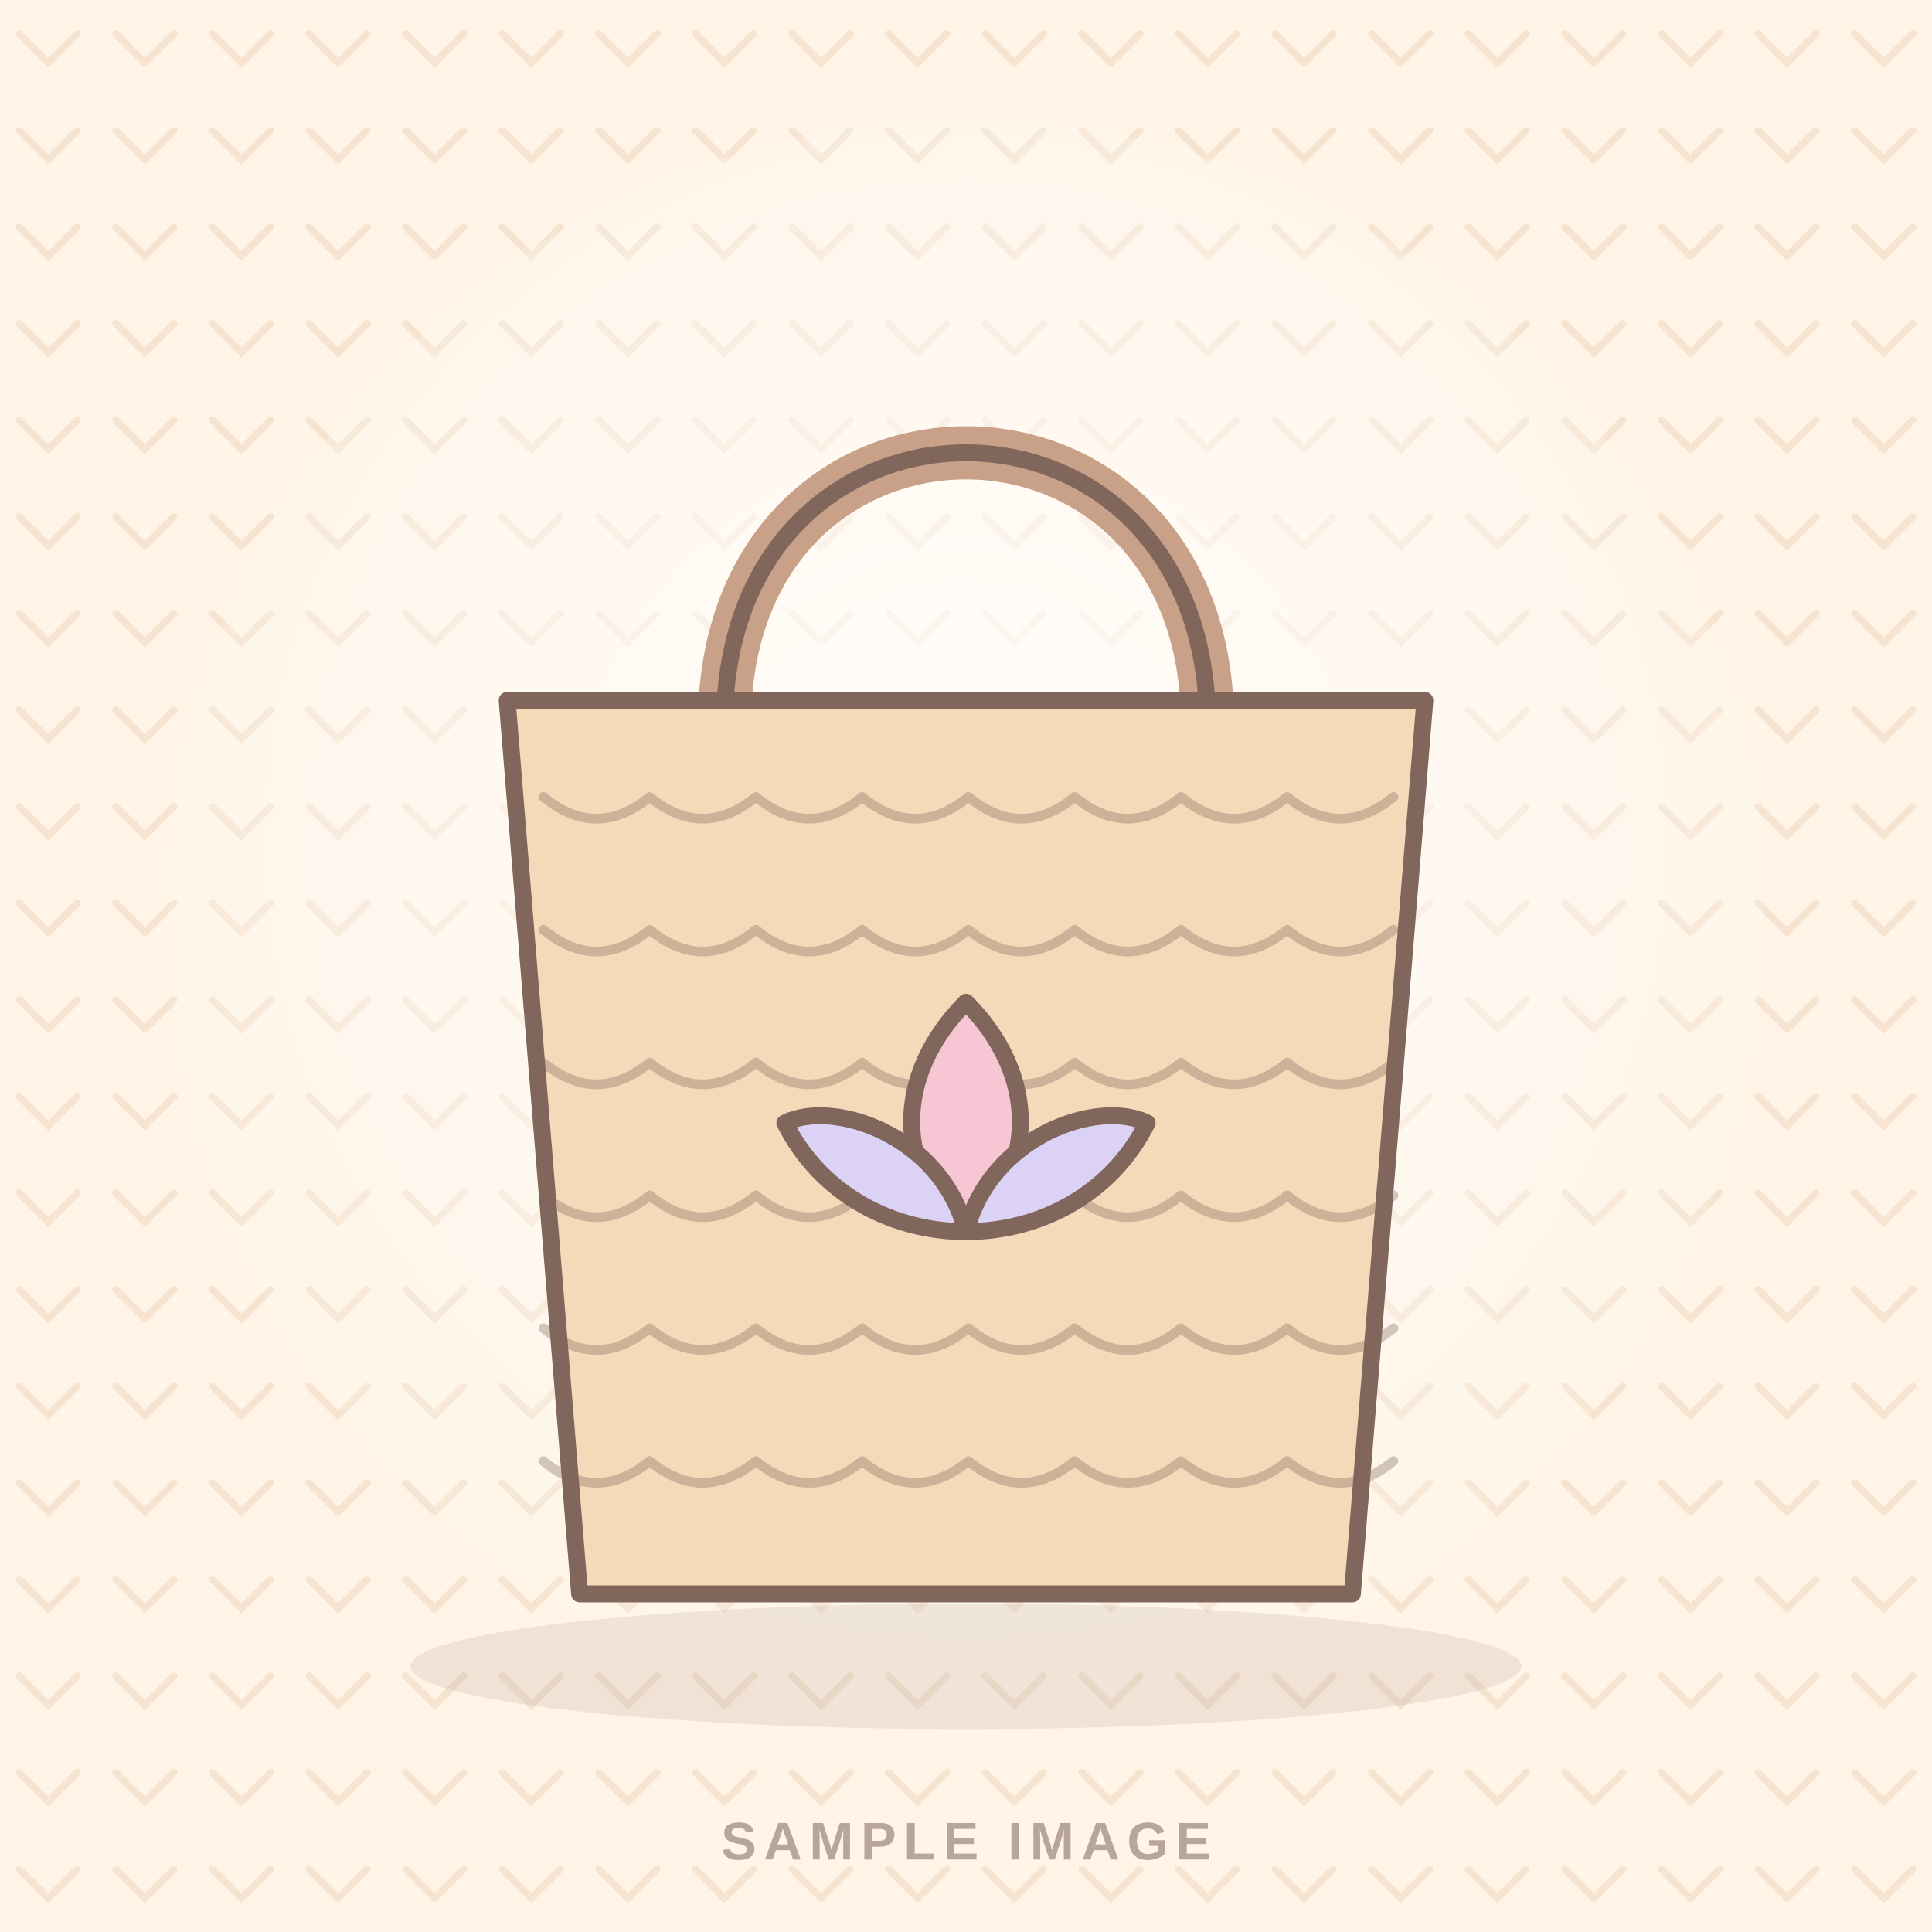
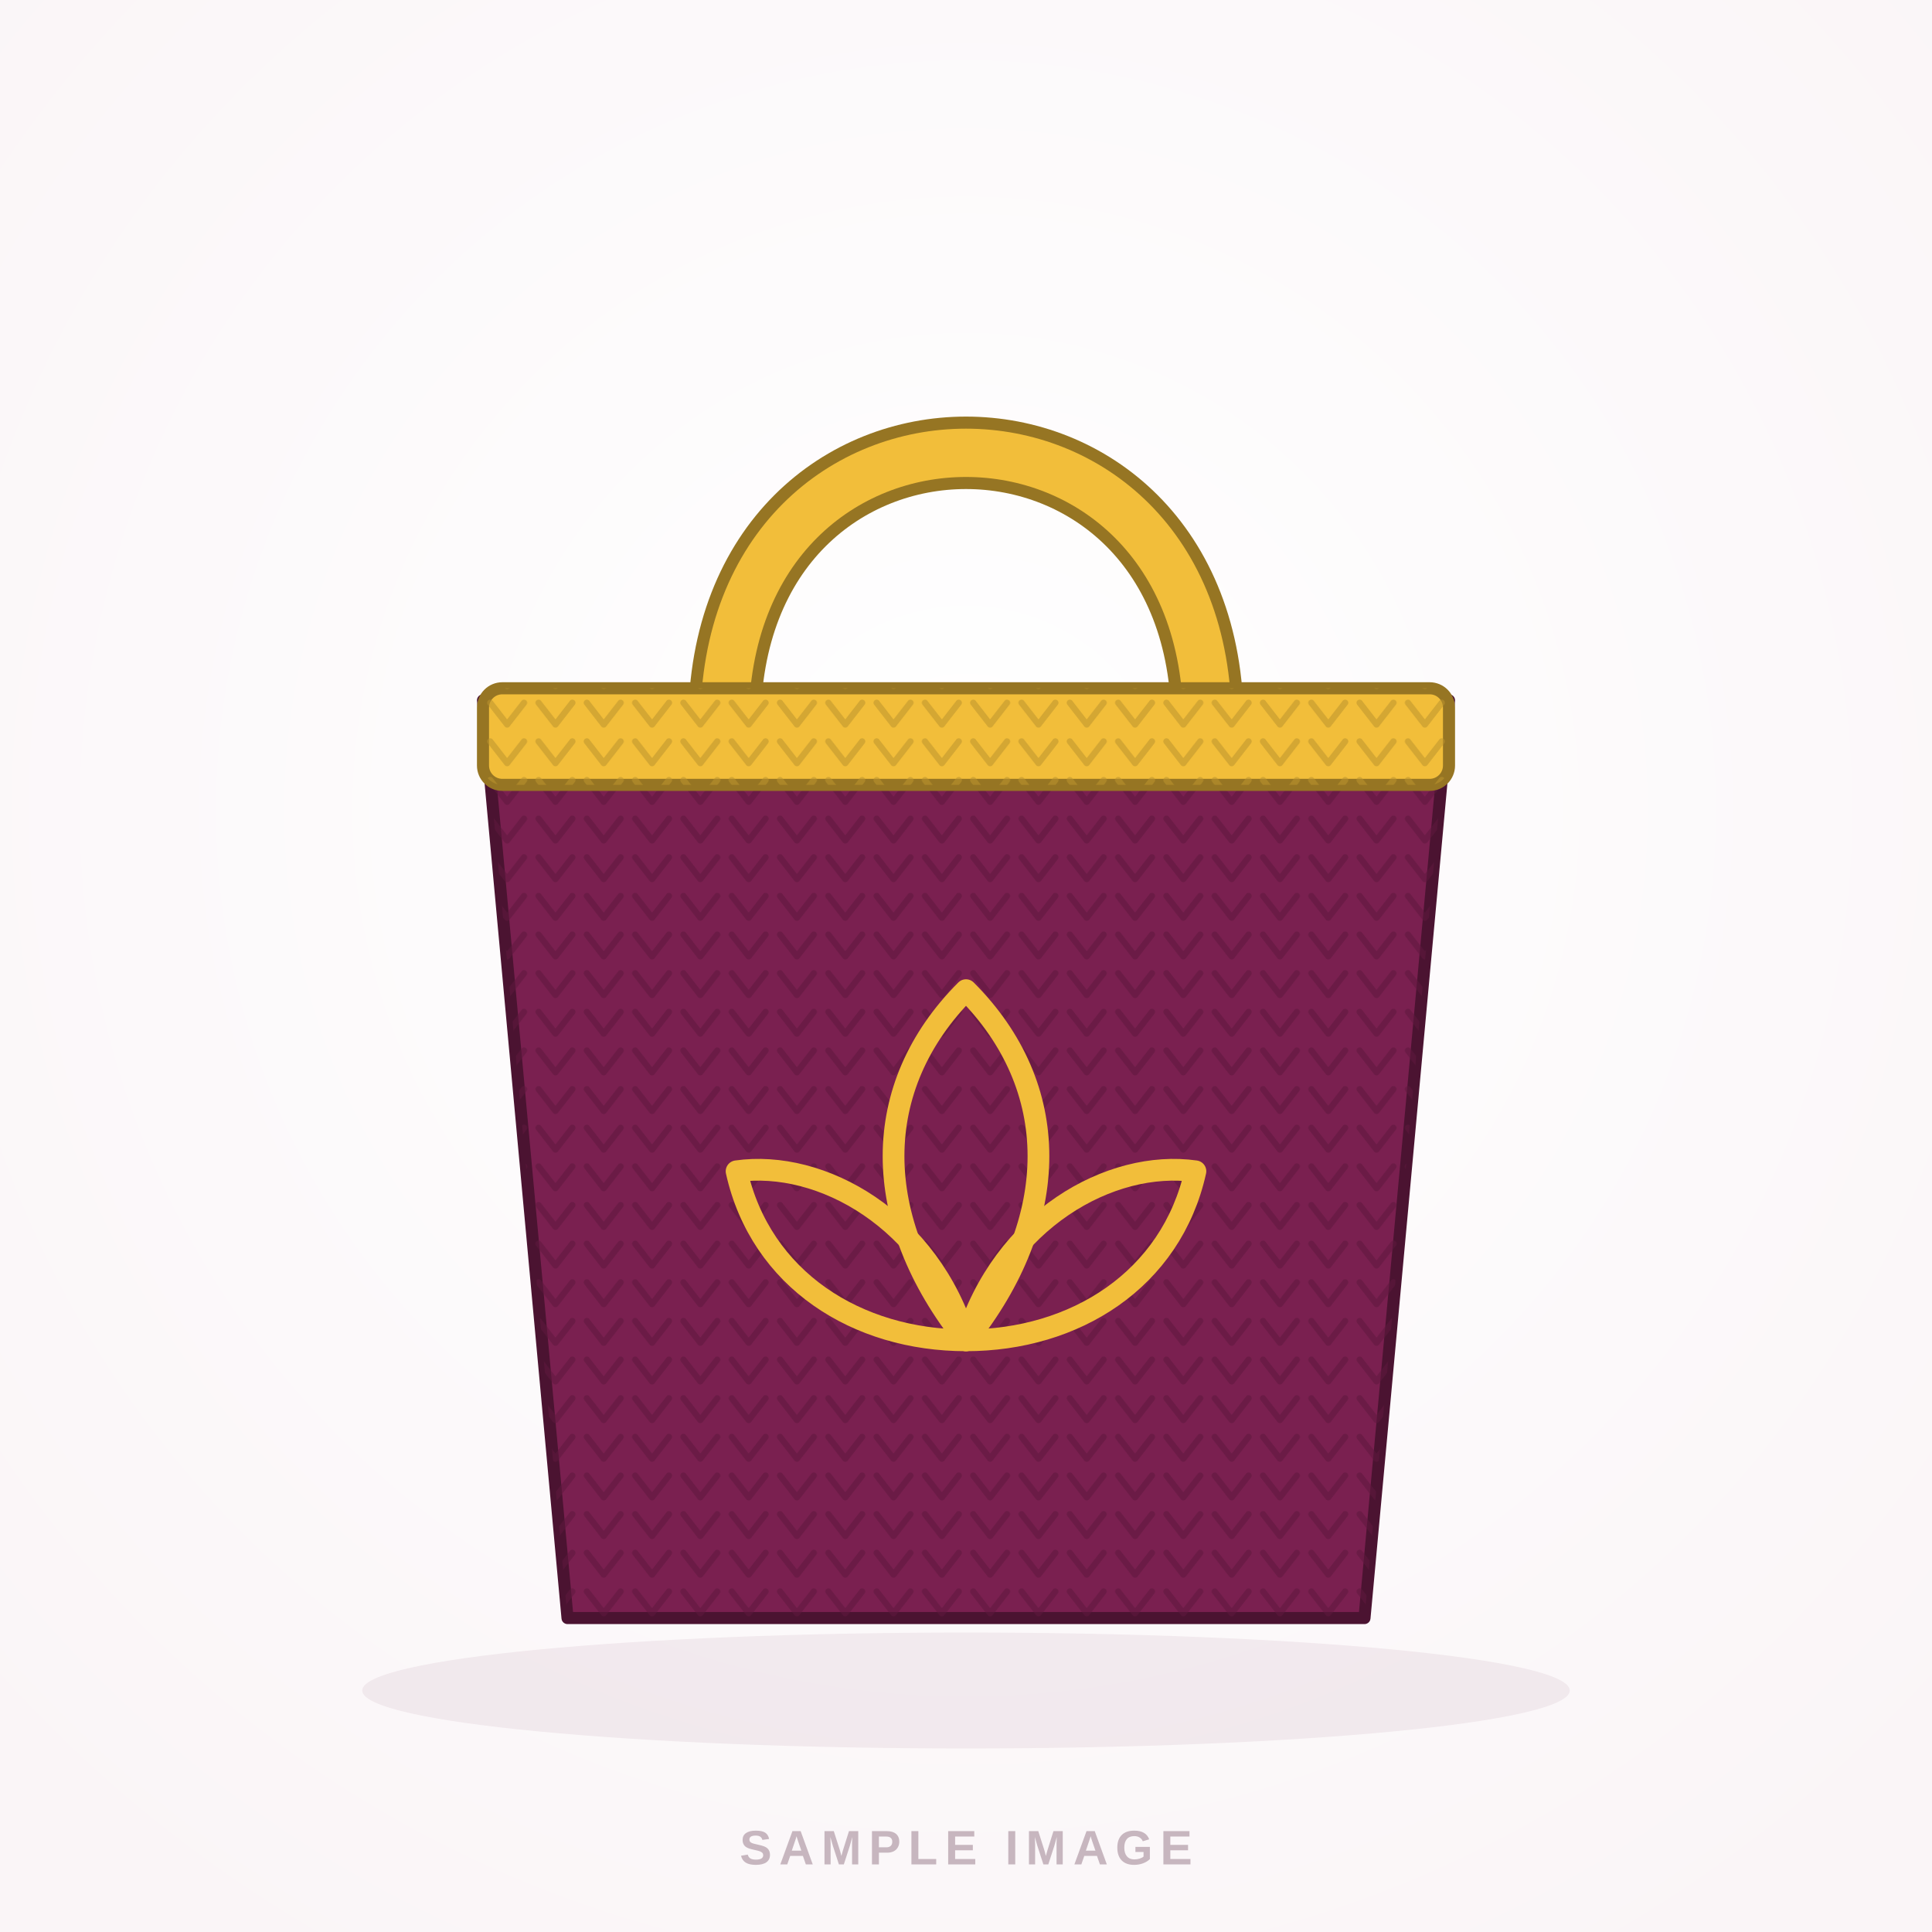
- <svg xmlns="http://www.w3.org/2000/svg" viewBox="0 0 800 800" role="img" aria-label="Crochet tote bag (placeholder illustration)">
+ <svg xmlns="http://www.w3.org/2000/svg" viewBox="0 0 800 800" role="img" aria-label="Crochet tote bag (sample illustration)">
  <defs>
-     <pattern id="k" width="40" height="40" patternUnits="userSpaceOnUse">
-       <path d="M8 14 L20 26 L32 14" fill="none" stroke="#E4C7A6" stroke-width="3" stroke-linecap="round" opacity=".35" />
+     <radialGradient id="bg" cx="50%" cy="42%" r="70%">
+       <stop offset="0" stop-color="#FFFFFF" />
+       <stop offset="1" stop-color="#FAF5F7" />
+     </radialGradient>
+     <pattern id="pv7A2050" width="20" height="16" patternUnits="userSpaceOnUse">
+       <path d="M3 3 L10 12 L17 3" fill="none" stroke="#5F183E" stroke-width="2.6" stroke-linecap="round" stroke-linejoin="round" opacity=".55" />
    </pattern>
-     <radialGradient id="g" cx="50%" cy="45%" r="60%">
-       <stop offset="0" stop-color="#fff" stop-opacity=".85" />
-       <stop offset="1" stop-color="#fff" stop-opacity="0" />
-     </radialGradient>
+     <pattern id="pvF2BE3A" width="20" height="16" patternUnits="userSpaceOnUse">
+       <path d="M3 3 L10 12 L17 3" fill="none" stroke="#BC942D" stroke-width="2.6" stroke-linecap="round" stroke-linejoin="round" opacity=".55" />
+     </pattern>
  </defs>
-   <rect width="800" height="800" fill="#FFF4E6" />
-   <rect width="800" height="800" fill="url(#k)" />
-   <circle cx="400" cy="380" r="330" fill="url(#g)" />
-   <ellipse cx="400" cy="690" rx="230" ry="26" fill="#80665B" opacity=".12" />
-   <g stroke="#80665B" stroke-width="7" stroke-linecap="round" stroke-linejoin="round">
-     <path d="M300 300 C300 150 500 150 500 300" fill="none" stroke-width="22" stroke="#C9A189" />
-     <path d="M300 300 C300 150 500 150 500 300" fill="none" stroke-width="7" />
-     <path d="M210 290 L590 290 L560 660 L240 660 Z" fill="#F6D9B8" />
-     <path d="M225 330 q22 18 44 0 q22 18 44 0 q22 18 44 0 q22 18 44 0 q22 18 44 0 q22 18 44 0 q22 18 44 0 q22 18 44 0" fill="none" stroke-width="4" opacity=".35" />
-     <path d="M225 385 q22 18 44 0 q22 18 44 0 q22 18 44 0 q22 18 44 0 q22 18 44 0 q22 18 44 0 q22 18 44 0 q22 18 44 0" fill="none" stroke-width="4" opacity=".35" />
-     <path d="M225 440 q22 18 44 0 q22 18 44 0 q22 18 44 0 q22 18 44 0 q22 18 44 0 q22 18 44 0 q22 18 44 0 q22 18 44 0" fill="none" stroke-width="4" opacity=".35" />
-     <path d="M225 495 q22 18 44 0 q22 18 44 0 q22 18 44 0 q22 18 44 0 q22 18 44 0 q22 18 44 0 q22 18 44 0 q22 18 44 0" fill="none" stroke-width="4" opacity=".35" />
-     <path d="M225 550 q22 18 44 0 q22 18 44 0 q22 18 44 0 q22 18 44 0 q22 18 44 0 q22 18 44 0 q22 18 44 0 q22 18 44 0" fill="none" stroke-width="4" opacity=".35" />
-     <path d="M225 605 q22 18 44 0 q22 18 44 0 q22 18 44 0 q22 18 44 0 q22 18 44 0 q22 18 44 0 q22 18 44 0 q22 18 44 0" fill="none" stroke-width="4" opacity=".35" />
-     <g transform="translate(400 470)">
-       <path d="M0 -55 C30 -25 30 15 0 40 C-30 15 -30 -25 0 -55Z" fill="#F6C6D5" />
-       <path d="M0 40 C-10 0 -55 -15 -75 -5 C-60 25 -30 40 0 40Z" fill="#DCD2F5" />
-       <path d="M0 40 C10 0 55 -15 75 -5 C60 25 30 40 0 40Z" fill="#DCD2F5" />
-     </g>
+   <rect width="800" height="800" fill="url(#bg)" />
+   <ellipse cx="400" cy="700" rx="250" ry="24" fill="#6D1A46" opacity=".07" />
+   <path d="M300 300 C300 150 500 150 500 300" fill="none" stroke="#967523" stroke-width="30" stroke-linecap="round" />
+   <path d="M300 300 C300 150 500 150 500 300" fill="none" stroke="#F2BE3A" stroke-width="20" stroke-linecap="round" />
+   <path d="M200 290 L600 290 L565 670 L235 670 Z" fill="#7A2050" stroke="#4B1331" stroke-width="5" stroke-linejoin="round" />
+   <path d="M200 290 L600 290 L565 670 L235 670 Z" fill="url(#pv7A2050)" />
+   <rect x="200" y="285" width="400" height="40" rx="8" fill="#F2BE3A" stroke="#967523" stroke-width="5" stroke-linejoin="round" />
+   <rect x="200" y="285" width="400" height="40" rx="8" fill="url(#pvF2BE3A)" />
+   <g transform="translate(400 495)" stroke="#F2BE3A" stroke-width="9" fill="none" stroke-linejoin="round">
+     <path d="M0 -85 C40 -45 40 10 0 60 C-40 10 -40 -45 0 -85Z" />
+     <path d="M0 60 C-15 10 -60 -15 -95 -10 C-85 35 -45 60 0 60Z" />
+     <path d="M0 60 C15 10 60 -15 95 -10 C85 35 45 60 0 60Z" />
  </g>
-   <text x="400" y="770" text-anchor="middle" font-family="Nunito,Arial,sans-serif" font-size="22" font-weight="700" fill="#80665B" opacity=".55" stroke="none" letter-spacing="3">SAMPLE IMAGE</text>
+   <text x="400" y="772" text-anchor="middle" font-family="Nunito,Arial,sans-serif" font-size="20" font-weight="700" fill="#C7B6BF" letter-spacing="3">SAMPLE IMAGE</text>
</svg>
